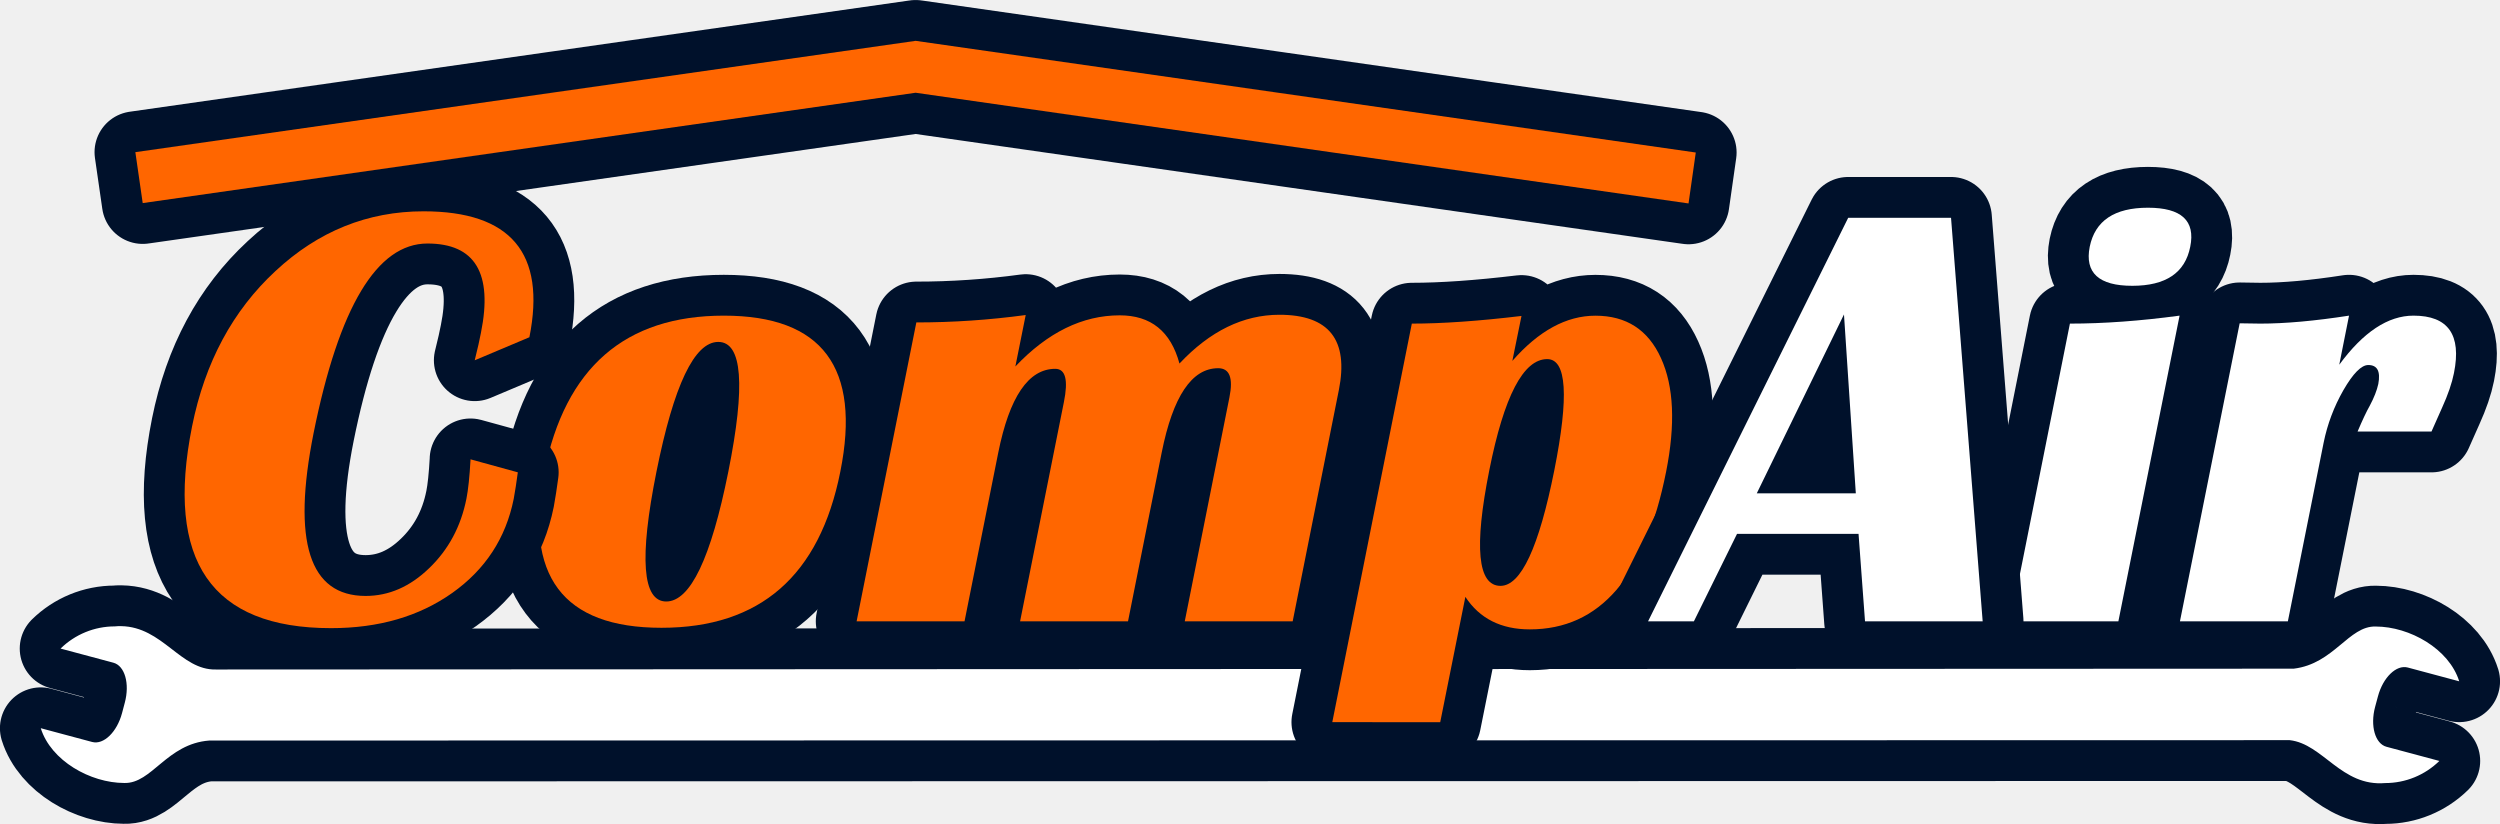
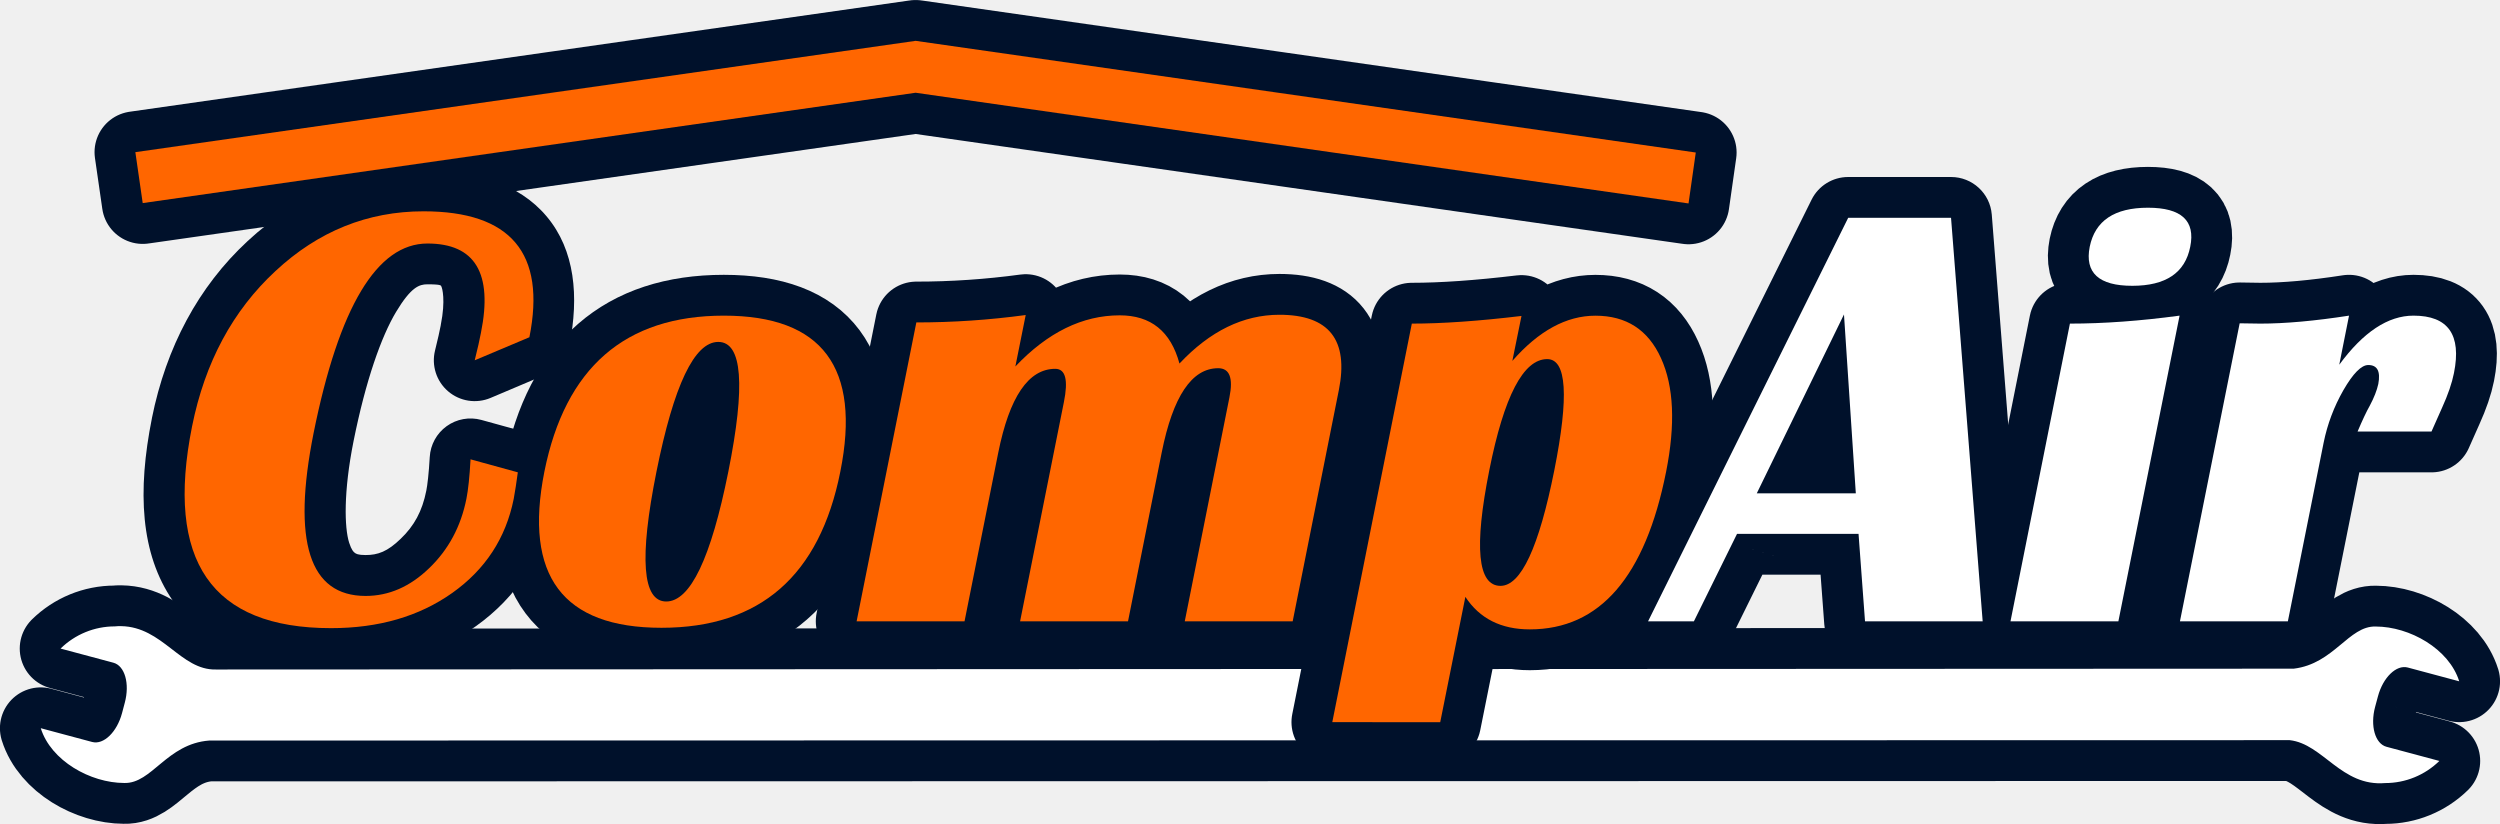
<svg xmlns="http://www.w3.org/2000/svg" width="48.599mm" height="16.012mm" viewBox="0 0 48.599 16.012" version="1.1" id="svg1112">
  <defs id="defs1106" />
  <g id="layer1" transform="translate(-72.28274,-129.0691)" style="display:inline">
-     <g id="g874">
-       <path d="m 119.55,137.458 h -1.437 q 0.144,-0.339 0.236,-0.5 0.126,-0.236 0.167,-0.425 0.069,-0.368 -0.195,-0.368 -0.201,0 -0.483,0.488 -0.276,0.483 -0.385,1.023 l -0.695,3.471 h -2.098 l 1.161,-5.793 0.402,0.006 q 0.724,0 1.724,-0.155 l -0.19,0.954 q 0.701,-0.954 1.443,-0.954 1.011,0 0.787,1.115 -0.058,0.293 -0.23,0.672 -0.069,0.155 -0.207,0.466 z" style="font-style:normal;font-variant:normal;font-weight:normal;font-stretch:normal;font-size:11.77px;line-height:1.25;font-family:'Britannic Bold';-inkscape-font-specification:'Britannic Bold, ';text-align:center;letter-spacing:0px;word-spacing:0px;text-anchor:middle;fill:#ffffff;fill-opacity:1;stroke:#00112b;stroke-width:1.587;stroke-linecap:butt;stroke-linejoin:round;stroke-miterlimit:4;stroke-dasharray:none;stroke-opacity:1;paint-order:stroke markers fill" id="path1400" />
-       <path d="m 114.038,133.107 q 0.977,0 0.822,0.759 -0.149,0.759 -1.126,0.759 -0.977,0 -0.828,-0.759 0.155,-0.759 1.132,-0.759 z m -2.672,8.04 1.155,-5.787 q 0.983,0 2.132,-0.155 l -1.19,5.943 z" style="font-style:normal;font-variant:normal;font-weight:normal;font-stretch:normal;font-size:11.77px;line-height:1.25;font-family:'Britannic Bold';-inkscape-font-specification:'Britannic Bold, ';text-align:center;letter-spacing:0px;word-spacing:0px;text-anchor:middle;fill:#ffffff;fill-opacity:1;stroke:#00112b;stroke-width:1.587;stroke-linecap:butt;stroke-linejoin:round;stroke-miterlimit:4;stroke-dasharray:none;stroke-opacity:1;paint-order:stroke markers fill" id="path1398" />
-       <path id="path111" style="display:inline;fill:#ffffff;fill-opacity:1;stroke:#00112b;stroke-width:1.587;stroke-linecap:butt;stroke-linejoin:round;stroke-miterlimit:4;stroke-dasharray:none;stroke-opacity:1;paint-order:stroke markers fill" d="m 97.878,142.074 -21.334,0.01 c -0.021,5e-5 -0.042,-7e-5 -0.063,0 -0.688,0.017 -1.035,-0.831 -1.846,-0.843 v 0 c -0.04,-5.3e-4 -0.081,3.4e-4 -0.123,0.005 -0.393,2e-5 -0.77,0.155 -1.052,0.431 l 1.027,0.275 c 0.222,0.059 0.321,0.406 0.222,0.776 l -0.054,0.204 c -0.099,0.37 -0.358,0.62 -0.58,0.561 l -1,-0.268 c 0.198,0.633 0.965,1.064 1.623,1.065 0.538,0.016 0.825,-0.762 1.652,-0.825 0.065,2e-5 0.13,1e-5 0.194,0 l 21.058,-0.004 3.118,-5e-4 15.857,-0.003 h 0.217 c 0.648,0.073 1.004,0.907 1.857,0.834 0.393,-1e-5 0.77,-0.154 1.052,-0.43 l -1.027,-0.275 c -0.222,-0.059 -0.321,-0.406 -0.222,-0.776 l 0.055,-0.204 c 0.099,-0.37 0.358,-0.62 0.58,-0.561 l 1,0.268 c -0.198,-0.633 -0.965,-1.064 -1.623,-1.065 v -1e-5 c -0.525,-0.016 -0.811,0.724 -1.592,0.819 -0.099,1.4e-4 -0.197,2.6e-4 -0.296,5.3e-4 l -15.581,0.007 z" />
-       <path d="m 97.412,141.147 h -2.098 l 0.868,-4.351 q 0.115,-0.569 -0.218,-0.569 -0.77,0 -1.098,1.638 l -0.655,3.282 h -2.098 l 0.851,-4.259 q 0.132,-0.649 -0.167,-0.649 -0.782,0 -1.109,1.632 l -0.655,3.276 H 88.935 l 1.161,-5.81 q 1.063,0 2.126,-0.144 l -0.201,1 q 0.943,-0.994 2.029,-0.994 0.908,0 1.161,0.937 0.891,-0.948 1.943,-0.948 1.448,0 1.155,1.466 z" style="font-style:normal;font-variant:normal;font-weight:normal;font-stretch:normal;font-size:11.77px;line-height:1.25;font-family:'Britannic Bold';-inkscape-font-specification:'Britannic Bold, ';text-align:center;letter-spacing:0px;word-spacing:0px;text-anchor:middle;fill:#ff6600;fill-opacity:1;stroke:#00112b;stroke-width:1.587;stroke-linecap:butt;stroke-linejoin:round;stroke-miterlimit:4;stroke-dasharray:none;stroke-opacity:1;paint-order:stroke markers fill" id="path1392" />
-       <path d="m 86.354,135.205 q 2.874,0 2.264,3.034 -0.603,3.034 -3.477,3.034 -2.879,0 -2.276,-3.034 0.609,-3.034 3.489,-3.034 z m -0.109,0.511 q -0.695,0 -1.201,2.523 -0.506,2.523 0.19,2.523 0.701,0 1.207,-2.523 0.506,-2.523 -0.195,-2.523 z" style="font-style:normal;font-variant:normal;font-weight:normal;font-stretch:normal;font-size:11.77px;line-height:1.25;font-family:'Britannic Bold';-inkscape-font-specification:'Britannic Bold, ';text-align:center;letter-spacing:0px;word-spacing:0px;text-anchor:middle;fill:#ff6600;fill-opacity:1;stroke:#00112b;stroke-width:1.587;stroke-linecap:butt;stroke-linejoin:round;stroke-miterlimit:4;stroke-dasharray:none;stroke-opacity:1;paint-order:stroke markers fill" id="path1390" />
-       <path style="color:#000000;font-style:normal;font-variant:normal;font-weight:normal;font-stretch:normal;font-size:medium;line-height:normal;font-family:sans-serif;font-variant-ligatures:normal;font-variant-position:normal;font-variant-caps:normal;font-variant-numeric:normal;font-variant-alternates:normal;font-variant-east-asian:normal;font-feature-settings:normal;font-variation-settings:normal;text-indent:0;text-align:start;text-decoration:none;text-decoration-line:none;text-decoration-style:solid;text-decoration-color:#000000;letter-spacing:normal;word-spacing:normal;text-transform:none;writing-mode:lr-tb;direction:ltr;text-orientation:mixed;dominant-baseline:auto;baseline-shift:baseline;text-anchor:start;white-space:normal;shape-padding:0;shape-margin:0;inline-size:0;clip-rule:nonzero;display:inline;overflow:visible;visibility:visible;isolation:auto;mix-blend-mode:normal;color-interpolation:sRGB;color-interpolation-filters:linearRGB;solid-color:#000000;solid-opacity:1;vector-effect:none;fill:#ff6600;fill-opacity:1;fill-rule:nonzero;stroke:#00112b;stroke-width:1.587;stroke-linecap:butt;stroke-linejoin:round;stroke-miterlimit:4;stroke-dasharray:none;stroke-dashoffset:0;stroke-opacity:1;paint-order:stroke markers fill;color-rendering:auto;image-rendering:auto;shape-rendering:auto;text-rendering:auto;enable-background:accumulate;stop-color:#000000" d="m 90.082,129.863 -15.168,2.164 0.143,0.99 15.025,-2.145 15.025,2.152 0.141,-0.99 z" id="path987" />
-       <path d="m 81.429,137.998 0.92,0.253 q -0.04,0.299 -0.08,0.517 -0.23,1.144 -1.195,1.828 -0.966,0.684 -2.356,0.684 -3.489,0 -2.701,-3.925 0.374,-1.862 1.621,-3.017 1.247,-1.161 2.879,-1.161 2.546,0 2.057,2.448 l -1.063,0.448 q 0.086,-0.345 0.121,-0.534 0.351,-1.736 -1.04,-1.736 -1.471,0 -2.213,3.684 -0.632,3.167 1.011,3.167 0.678,0 1.236,-0.54 0.563,-0.54 0.724,-1.351 0.052,-0.259 0.08,-0.764 z" style="font-style:normal;font-variant:normal;font-weight:normal;font-stretch:normal;font-size:11.77px;line-height:1.25;font-family:'Britannic Bold';-inkscape-font-specification:'Britannic Bold, ';text-align:center;letter-spacing:0px;word-spacing:0px;text-anchor:middle;fill:#ff6600;fill-opacity:1;stroke:#00112b;stroke-width:1.587;stroke-linecap:butt;stroke-linejoin:round;stroke-miterlimit:4;stroke-dasharray:none;stroke-opacity:1;paint-order:stroke markers fill" id="path1078" />
-       <path d="m 98.182,143.107 0.179,-0.897 1.367,-6.85 c 0.594,0 1.305,-0.05 2.132,-0.149 l -0.178,0.874 c 0.513,-0.586 1.052,-0.879 1.615,-0.879 0.602,0 1.027,0.276 1.276,0.828 0.249,0.548 0.282,1.284 0.098,2.207 -0.406,2.042 -1.289,3.063 -2.649,3.063 -0.559,0 -0.977,-0.211 -1.253,-0.632 l -0.489,2.437 z m 4.178,-7.057 c -0.464,0 -0.839,0.72 -1.126,2.161 -0.299,1.498 -0.226,2.247 0.218,2.247 0.398,0 0.747,-0.749 1.046,-2.247 0.287,-1.441 0.241,-2.161 -0.138,-2.161 z" style="font-style:normal;font-variant:normal;font-weight:normal;font-stretch:normal;font-size:11.77px;line-height:1.25;font-family:'Britannic Bold';-inkscape-font-specification:'Britannic Bold, ';text-align:center;letter-spacing:0px;word-spacing:0px;text-anchor:middle;fill:#ff6600;fill-opacity:1;stroke:#00112b;stroke-width:1.587;stroke-linecap:butt;stroke-linejoin:round;stroke-miterlimit:4;stroke-dasharray:none;stroke-opacity:1;paint-order:stroke markers fill" id="path1394" />
-       <path d="m 110.21,133.303 0.615,7.845 h -2.287 l -0.126,-1.701 h -2.362 l -0.839,1.701 h -0.891 l 3.891,-7.845 z m -3.776,5.356 h 1.925 l -0.23,-3.477 z" style="font-style:normal;font-variant:normal;font-weight:normal;font-stretch:normal;font-size:11.77px;line-height:1.25;font-family:'Britannic Bold';-inkscape-font-specification:'Britannic Bold, ';text-align:center;letter-spacing:0px;word-spacing:0px;text-anchor:middle;fill:#ffffff;fill-opacity:1;stroke:#00112b;stroke-width:1.587;stroke-linecap:butt;stroke-linejoin:round;stroke-miterlimit:4;stroke-dasharray:none;stroke-opacity:1;paint-order:stroke markers fill" id="path1396" />
+     <path d="m 119.55,137.458 h -1.437 q 0.144,-0.339 0.236,-0.5 0.126,-0.236 0.167,-0.425 0.069,-0.368 -0.195,-0.368 -0.201,0 -0.483,0.488 -0.276,0.483 -0.385,1.023 l -0.695,3.471 h -2.098 l 1.161,-5.793 0.402,0.006 q 0.724,0 1.724,-0.155 l -0.19,0.954 q 0.701,-0.954 1.443,-0.954 1.011,0 0.787,1.115 -0.058,0.293 -0.23,0.672 -0.069,0.155 -0.207,0.466 z" style="font-style:normal;font-variant:normal;font-weight:normal;font-stretch:normal;font-size:11.77px;line-height:1.25;font-family:'Britannic Bold';-inkscape-font-specification:'Britannic Bold, ';text-align:center;letter-spacing:0px;word-spacing:0px;text-anchor:middle;fill:#ffffff;fill-opacity:1;stroke:#00112b;stroke-width:1.587;stroke-linecap:butt;stroke-linejoin:round;stroke-miterlimit:4;stroke-dasharray:none;stroke-opacity:1;paint-order:stroke markers fill" id="path1400" />
+     <g id="g885" style="opacity:1">
+       <path style="color:#000000;font-style:normal;font-variant:normal;font-weight:normal;font-stretch:normal;font-size:11.77px;line-height:1.25;font-family:'Britannic Bold';-inkscape-font-specification:'Britannic Bold, ';font-variant-ligatures:normal;font-variant-position:normal;font-variant-caps:normal;font-variant-numeric:normal;font-variant-alternates:normal;font-variant-east-asian:normal;font-feature-settings:normal;font-variation-settings:normal;text-indent:0;text-align:center;text-decoration:none;text-decoration-line:none;text-decoration-style:solid;text-decoration-color:#000000;letter-spacing:0px;word-spacing:0px;text-transform:none;writing-mode:lr-tb;direction:ltr;text-orientation:mixed;dominant-baseline:auto;baseline-shift:baseline;text-anchor:middle;white-space:normal;shape-padding:0;shape-margin:0;inline-size:0;clip-rule:nonzero;display:inline;overflow:visible;visibility:visible;isolation:auto;mix-blend-mode:normal;color-interpolation:sRGB;color-interpolation-filters:linearRGB;solid-color:#000000;solid-opacity:1;vector-effect:none;fill:#00112b;fill-opacity:1;fill-rule:nonzero;stroke:none;stroke-width:1.587;stroke-linecap:butt;stroke-linejoin:round;stroke-miterlimit:4;stroke-dasharray:none;stroke-dashoffset:0;stroke-opacity:1.0;paint-order:stroke markers fill;color-rendering:auto;image-rendering:auto;shape-rendering:auto;text-rendering:auto;enable-background:accumulate;stop-color:#000000;stop-opacity:1;" d="M 108.211 132.51 A 0.794 0.794 0 0 0 107.5 132.949 L 103.609 140.795 A 0.794 0.794 0 0 0 104.32 141.941 L 105.211 141.941 A 0.794 0.794 0 0 0 105.922 141.498 L 106.543 140.24 L 107.674 140.24 L 107.746 141.207 A 0.794 0.794 0 0 0 108.539 141.941 L 110.826 141.941 A 0.794 0.794 0 0 0 111.617 141.086 L 111.002 133.24 A 0.794 0.794 0 0 0 110.211 132.51 L 108.211 132.51 z M 108.703 134.096 L 109.477 134.096 L 109.967 140.354 L 109.275 140.354 L 109.203 139.387 A 0.794 0.794 0 0 0 109.072 139.008 A 0.794 0.794 0 0 0 109.152 138.607 L 108.922 135.129 A 0.794 0.794 0 0 0 108.51 134.486 L 108.703 134.096 z " id="path887" />
+       <path style="color:#000000;font-style:normal;font-variant:normal;font-weight:normal;font-stretch:normal;font-size:11.77px;line-height:1.25;font-family:'Britannic Bold';-inkscape-font-specification:'Britannic Bold, ';font-variant-ligatures:normal;font-variant-position:normal;font-variant-caps:normal;font-variant-numeric:normal;font-variant-alternates:normal;font-variant-east-asian:normal;font-feature-settings:normal;font-variation-settings:normal;text-indent:0;text-align:center;text-decoration:none;text-decoration-line:none;text-decoration-style:solid;text-decoration-color:#000000;letter-spacing:0px;word-spacing:0px;text-transform:none;writing-mode:lr-tb;direction:ltr;text-orientation:mixed;dominant-baseline:auto;baseline-shift:baseline;text-anchor:middle;white-space:normal;shape-padding:0;shape-margin:0;inline-size:0;clip-rule:nonzero;display:inline;overflow:visible;visibility:visible;isolation:auto;mix-blend-mode:normal;color-interpolation:sRGB;color-interpolation-filters:linearRGB;solid-color:#000000;solid-opacity:1;vector-effect:none;fill:#ffffff;fill-opacity:1;fill-rule:nonzero;stroke:none;stroke-width:1.587;stroke-linecap:butt;stroke-linejoin:round;stroke-miterlimit:4;stroke-dasharray:none;stroke-dashoffset:0;stroke-opacity:1;paint-order:stroke markers fill;color-rendering:auto;image-rendering:auto;shape-rendering:auto;text-rendering:auto;enable-background:accumulate;stop-color:#000000;stop-opacity:1" d="m 110.825,141.147 c -25.695,-8.052 -12.848,-4.026 0,0 z" id="path889" />
    </g>
+     <path d="m 114.038,133.107 q 0.977,0 0.822,0.759 -0.149,0.759 -1.126,0.759 -0.977,0 -0.828,-0.759 0.155,-0.759 1.132,-0.759 z m -2.672,8.04 1.155,-5.787 q 0.983,0 2.132,-0.155 l -1.19,5.943 z" style="font-style:normal;font-variant:normal;font-weight:normal;font-stretch:normal;font-size:11.77px;line-height:1.25;font-family:'Britannic Bold';-inkscape-font-specification:'Britannic Bold, ';text-align:center;letter-spacing:0px;word-spacing:0px;text-anchor:middle;fill:#ffffff;fill-opacity:1;stroke:#00112b;stroke-width:1.587;stroke-linecap:butt;stroke-linejoin:round;stroke-miterlimit:4;stroke-dasharray:none;stroke-opacity:1;paint-order:stroke markers fill" id="path1398" />
+     <g id="g877" style="opacity:1">
+       <path style="color:#000000;font-style:normal;font-variant:normal;font-weight:normal;font-stretch:normal;font-size:11.77px;line-height:1.25;font-family:'Britannic Bold';-inkscape-font-specification:'Britannic Bold, ';font-variant-ligatures:normal;font-variant-position:normal;font-variant-caps:normal;font-variant-numeric:normal;font-variant-alternates:normal;font-variant-east-asian:normal;font-feature-settings:normal;font-variation-settings:normal;text-indent:0;text-align:center;text-decoration:none;text-decoration-line:none;text-decoration-style:solid;text-decoration-color:#000000;letter-spacing:0px;word-spacing:0px;text-transform:none;writing-mode:lr-tb;direction:ltr;text-orientation:mixed;dominant-baseline:auto;baseline-shift:baseline;text-anchor:middle;white-space:normal;shape-padding:0;shape-margin:0;inline-size:0;clip-rule:nonzero;display:inline;overflow:visible;visibility:visible;isolation:auto;mix-blend-mode:normal;color-interpolation:sRGB;color-interpolation-filters:linearRGB;solid-color:#000000;solid-opacity:1;vector-effect:none;fill:#00112b;fill-opacity:1;fill-rule:nonzero;stroke:none;stroke-width:1.587;stroke-linecap:butt;stroke-linejoin:round;stroke-miterlimit:4;stroke-dasharray:none;stroke-dashoffset:0;stroke-opacity:1.0;paint-order:stroke markers fill;color-rendering:auto;image-rendering:auto;shape-rendering:auto;text-rendering:auto;enable-background:accumulate;stop-color:#000000;stop-opacity:1;" d="M 80.516 132.383 C 79.239 132.383 78.054 132.864 77.096 133.756 C 76.138 134.643 75.513 135.82 75.236 137.197 A 0.794 0.794 0 0 0 75.236 137.199 C 74.952 138.618 75.011 139.831 75.643 140.748 C 76.274 141.665 77.405 142.074 78.717 142.074 C 79.774 142.074 80.741 141.804 81.531 141.244 C 82.321 140.685 82.857 139.867 83.047 138.924 A 0.794 0.794 0 0 0 83.049 138.912 C 83.079 138.749 83.107 138.566 83.135 138.357 A 0.794 0.794 0 0 0 82.559 137.486 L 81.639 137.232 A 0.794 0.794 0 0 0 80.637 137.953 C 80.619 138.271 80.591 138.505 80.57 138.607 C 80.491 139.007 80.334 139.292 80.074 139.541 A 0.794 0.794 0 0 0 80.072 139.543 C 79.816 139.791 79.63 139.859 79.389 139.859 C 79.242 139.859 79.203 139.834 79.18 139.816 C 79.156 139.799 79.117 139.764 79.07 139.619 C 78.978 139.329 78.958 138.633 79.156 137.643 C 79.393 136.464 79.694 135.614 79.982 135.133 C 80.271 134.652 80.431 134.596 80.59 134.596 C 80.888 134.596 80.852 134.623 80.865 134.645 C 80.878 134.666 80.948 134.902 80.852 135.381 A 0.794 0.794 0 0 0 80.85 135.396 C 80.832 135.492 80.795 135.66 80.74 135.881 A 0.794 0.794 0 0 0 81.818 136.805 L 82.881 136.355 A 0.794 0.794 0 0 0 83.352 135.779 C 83.54 134.833 83.461 133.932 82.91 133.277 C 82.36 132.622 81.491 132.383 80.516 132.383 z M 78.486 134.715 C 78.127 135.419 77.823 136.222 77.6 137.33 A 0.794 0.794 0 0 0 77.6 137.332 C 77.376 138.452 77.314 139.338 77.559 140.104 C 77.588 140.195 77.68 140.252 77.721 140.34 C 77.368 140.23 77.105 140.071 76.951 139.848 C 76.682 139.456 76.553 138.707 76.793 137.51 C 77.015 136.404 77.471 135.572 78.176 134.92 A 0.794 0.794 0 0 0 78.176 134.918 C 78.275 134.825 78.385 134.793 78.486 134.715 z " id="path879" />
+     </g>
+     <path id="path111" style="display:inline;fill:#ffffff;fill-opacity:1;stroke:#00112b;stroke-width:1.587;stroke-linecap:butt;stroke-linejoin:round;stroke-miterlimit:4;stroke-dasharray:none;stroke-opacity:1;paint-order:stroke markers fill" d="m 97.878,142.074 -21.334,0.01 c -0.021,5e-5 -0.042,-7e-5 -0.063,0 -0.688,0.017 -1.035,-0.831 -1.846,-0.843 v 0 c -0.04,-5.3e-4 -0.081,3.4e-4 -0.123,0.005 -0.393,2e-5 -0.77,0.155 -1.052,0.431 l 1.027,0.275 c 0.222,0.059 0.321,0.406 0.222,0.776 l -0.054,0.204 c -0.099,0.37 -0.358,0.62 -0.58,0.561 l -1,-0.268 c 0.198,0.633 0.965,1.064 1.623,1.065 0.538,0.016 0.825,-0.762 1.652,-0.825 0.065,2e-5 0.13,1e-5 0.194,0 l 21.058,-0.004 3.118,-5e-4 15.857,-0.003 h 0.217 c 0.648,0.073 1.004,0.907 1.857,0.834 0.393,-1e-5 0.77,-0.154 1.052,-0.43 l -1.027,-0.275 c -0.222,-0.059 -0.321,-0.406 -0.222,-0.776 l 0.055,-0.204 c 0.099,-0.37 0.358,-0.62 0.58,-0.561 l 1,0.268 c -0.198,-0.633 -0.965,-1.064 -1.623,-1.065 v -1e-5 c -0.525,-0.016 -0.811,0.724 -1.592,0.819 -0.099,1.4e-4 -0.197,2.6e-4 -0.296,5.3e-4 l -15.581,0.007 z" />
+     <path d="m 97.412,141.147 h -2.098 l 0.868,-4.351 q 0.115,-0.569 -0.218,-0.569 -0.77,0 -1.098,1.638 l -0.655,3.282 h -2.098 l 0.851,-4.259 q 0.132,-0.649 -0.167,-0.649 -0.782,0 -1.109,1.632 l -0.655,3.276 H 88.935 l 1.161,-5.81 q 1.063,0 2.126,-0.144 l -0.201,1 q 0.943,-0.994 2.029,-0.994 0.908,0 1.161,0.937 0.891,-0.948 1.943,-0.948 1.448,0 1.155,1.466 z" style="font-style:normal;font-variant:normal;font-weight:normal;font-stretch:normal;font-size:11.77px;line-height:1.25;font-family:'Britannic Bold';-inkscape-font-specification:'Britannic Bold, ';text-align:center;letter-spacing:0px;word-spacing:0px;text-anchor:middle;fill:#ff6600;fill-opacity:1;stroke:#00112b;stroke-width:1.587;stroke-linecap:butt;stroke-linejoin:round;stroke-miterlimit:4;stroke-dasharray:none;stroke-opacity:1;paint-order:stroke markers fill" id="path1392" />
+     <path d="m 86.354,135.205 q 2.874,0 2.264,3.034 -0.603,3.034 -3.477,3.034 -2.879,0 -2.276,-3.034 0.609,-3.034 3.489,-3.034 z m -0.109,0.511 q -0.695,0 -1.201,2.523 -0.506,2.523 0.19,2.523 0.701,0 1.207,-2.523 0.506,-2.523 -0.195,-2.523 z" style="font-style:normal;font-variant:normal;font-weight:normal;font-stretch:normal;font-size:11.77px;line-height:1.25;font-family:'Britannic Bold';-inkscape-font-specification:'Britannic Bold, ';text-align:center;letter-spacing:0px;word-spacing:0px;text-anchor:middle;fill:#ff6600;fill-opacity:1;stroke:#00112b;stroke-width:1.587;stroke-linecap:butt;stroke-linejoin:round;stroke-miterlimit:4;stroke-dasharray:none;stroke-opacity:1;paint-order:stroke markers fill" id="path1390" />
+     <path d="m 81.429,137.998 0.92,0.253 q -0.04,0.299 -0.08,0.517 -0.23,1.144 -1.195,1.828 -0.966,0.684 -2.356,0.684 -3.489,0 -2.701,-3.925 0.374,-1.862 1.621,-3.017 1.247,-1.161 2.879,-1.161 2.546,0 2.057,2.448 l -1.063,0.448 q 0.086,-0.345 0.121,-0.534 0.351,-1.736 -1.04,-1.736 -1.471,0 -2.213,3.684 -0.632,3.167 1.011,3.167 0.678,0 1.236,-0.54 0.563,-0.54 0.724,-1.351 0.052,-0.259 0.08,-0.764 z" style="font-style:normal;font-variant:normal;font-weight:normal;font-stretch:normal;font-size:11.77px;line-height:1.25;font-family:'Britannic Bold';-inkscape-font-specification:'Britannic Bold, ';text-align:center;letter-spacing:0px;word-spacing:0px;text-anchor:middle;display:inline;fill:#ff6600;fill-opacity:1;stroke:none;stroke-width:1.587;stroke-linecap:butt;stroke-linejoin:round;stroke-miterlimit:4;stroke-dasharray:none;stroke-opacity:1;paint-order:stroke markers fill" id="path1078" />
+     <path style="color:#000000;font-style:normal;font-variant:normal;font-weight:normal;font-stretch:normal;font-size:medium;line-height:normal;font-family:sans-serif;font-variant-ligatures:normal;font-variant-position:normal;font-variant-caps:normal;font-variant-numeric:normal;font-variant-alternates:normal;font-variant-east-asian:normal;font-feature-settings:normal;font-variation-settings:normal;text-indent:0;text-align:start;text-decoration:none;text-decoration-line:none;text-decoration-style:solid;text-decoration-color:#000000;letter-spacing:normal;word-spacing:normal;text-transform:none;writing-mode:lr-tb;direction:ltr;text-orientation:mixed;dominant-baseline:auto;baseline-shift:baseline;text-anchor:start;white-space:normal;shape-padding:0;shape-margin:0;inline-size:0;clip-rule:nonzero;display:inline;overflow:visible;visibility:visible;isolation:auto;mix-blend-mode:normal;color-interpolation:sRGB;color-interpolation-filters:linearRGB;solid-color:#000000;solid-opacity:1;vector-effect:none;fill:#ff6600;fill-opacity:1;fill-rule:nonzero;stroke:#00112b;stroke-width:1.587;stroke-linecap:butt;stroke-linejoin:round;stroke-miterlimit:4;stroke-dasharray:none;stroke-dashoffset:0;stroke-opacity:1;paint-order:stroke markers fill;color-rendering:auto;image-rendering:auto;shape-rendering:auto;text-rendering:auto;enable-background:accumulate;stop-color:#000000" d="m 90.082,129.863 -15.168,2.164 0.143,0.99 15.025,-2.145 15.025,2.152 0.141,-0.99 z" id="path987" />
+     <path d="m 98.182,143.107 0.179,-0.897 1.367,-6.85 c 0.594,0 1.305,-0.05 2.132,-0.149 l -0.178,0.874 c 0.513,-0.586 1.052,-0.879 1.615,-0.879 0.602,0 1.027,0.276 1.276,0.828 0.249,0.548 0.282,1.284 0.098,2.207 -0.406,2.042 -1.289,3.063 -2.649,3.063 -0.559,0 -0.977,-0.211 -1.253,-0.632 l -0.489,2.437 z m 4.178,-7.057 c -0.464,0 -0.839,0.72 -1.126,2.161 -0.299,1.498 -0.226,2.247 0.218,2.247 0.398,0 0.747,-0.749 1.046,-2.247 0.287,-1.441 0.241,-2.161 -0.138,-2.161 z" style="font-style:normal;font-variant:normal;font-weight:normal;font-stretch:normal;font-size:11.77px;line-height:1.25;font-family:'Britannic Bold';-inkscape-font-specification:'Britannic Bold, ';text-align:center;letter-spacing:0px;word-spacing:0px;text-anchor:middle;fill:#ff6600;fill-opacity:1;stroke:#00112b;stroke-width:1.587;stroke-linecap:butt;stroke-linejoin:round;stroke-miterlimit:4;stroke-dasharray:none;stroke-opacity:1;paint-order:stroke markers fill" id="path1394" />
+     <path d="m 110.21,133.303 0.615,7.845 h -2.287 l -0.126,-1.701 h -2.362 l -0.839,1.701 h -0.891 l 3.891,-7.845 z m -3.776,5.356 h 1.925 l -0.23,-3.477 z" style="font-style:normal;font-variant:normal;font-weight:normal;font-stretch:normal;font-size:11.77px;line-height:1.25;font-family:'Britannic Bold';-inkscape-font-specification:'Britannic Bold, ';text-align:center;letter-spacing:0px;word-spacing:0px;text-anchor:middle;display:inline;fill:#ffffff;fill-opacity:1;stroke:none;stroke-width:1.587;stroke-linecap:butt;stroke-linejoin:round;stroke-miterlimit:4;stroke-dasharray:none;stroke-opacity:1;paint-order:stroke markers fill" id="path1396" />
  </g>
  <g id="layer2" style="display:inline" transform="translate(-4.941013,-0.8972081)" />
</svg>
